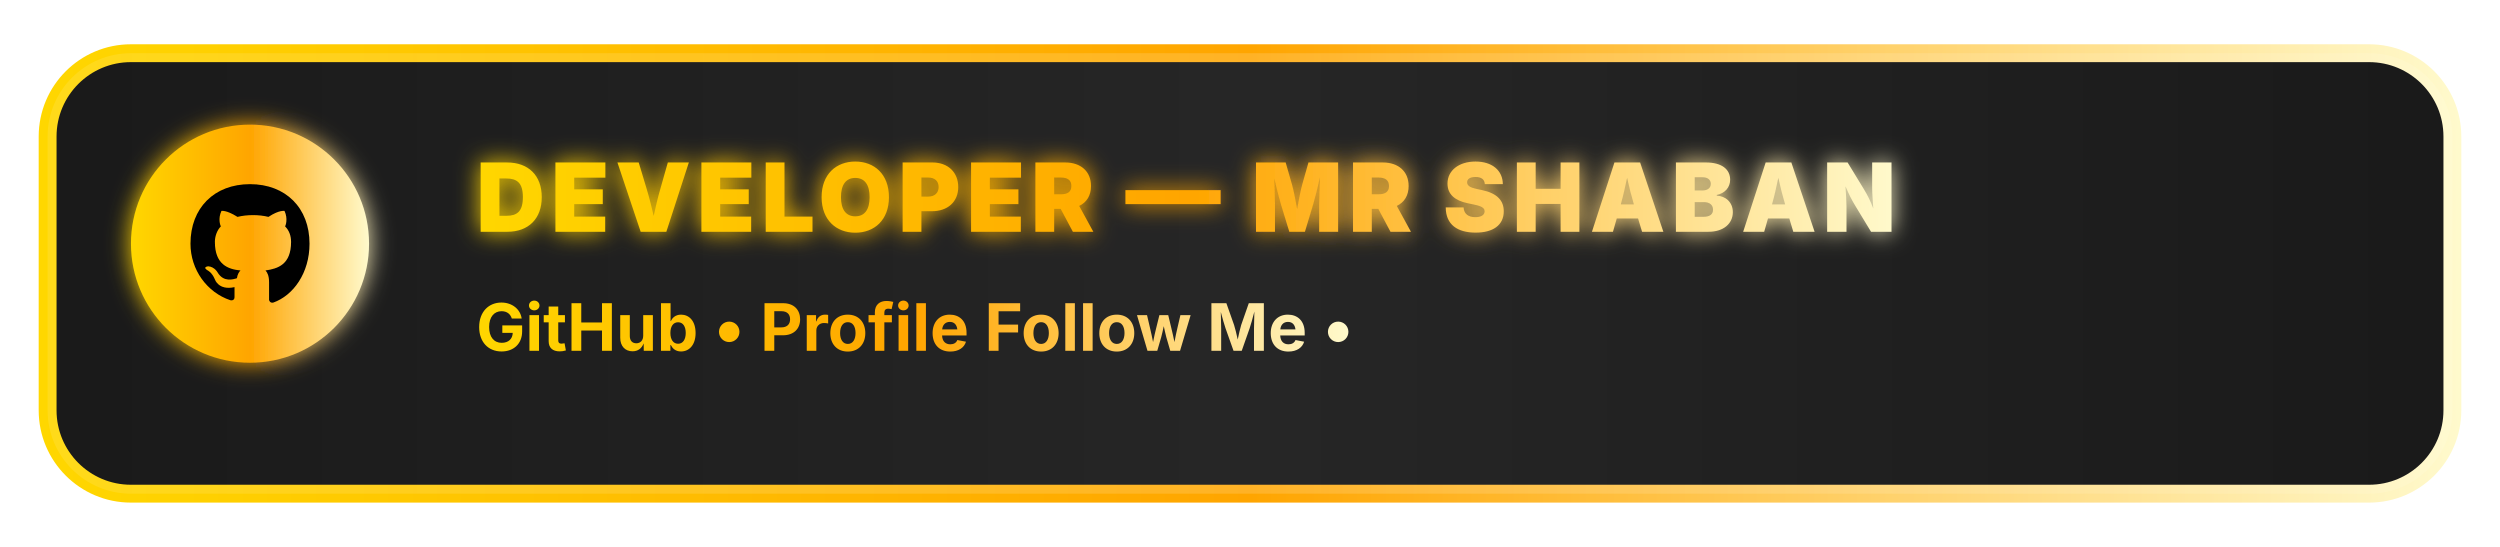
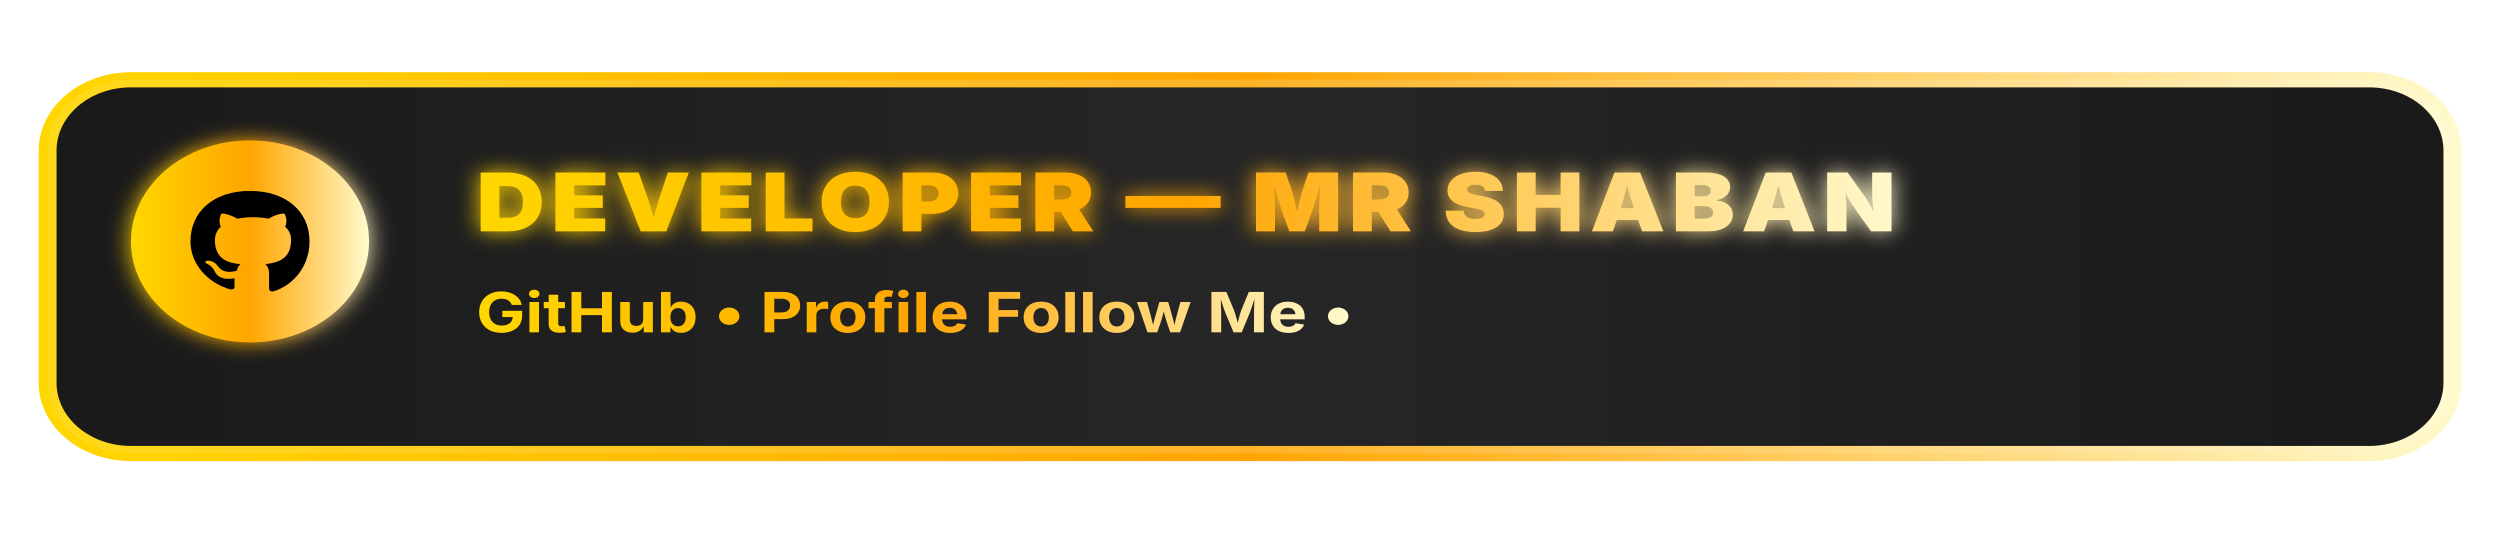
- <svg xmlns="http://www.w3.org/2000/svg" width="320" height="70" viewBox="0 0 420 90">
+ <svg xmlns="http://www.w3.org/2000/svg" width="150" height="32" viewBox="0 0 220 40">
  <defs>
    <linearGradient id="goldGrad" x1="0%" y1="0%" x2="200%" y2="0%">
      <stop offset="0%" stop-color="#FFD700" />
      <stop offset="25%" stop-color="#FFA500" />
      <stop offset="50%" stop-color="#FFFACD" />
      <stop offset="75%" stop-color="#FFC107" />
      <stop offset="100%" stop-color="#FFD700" />
      <animateTransform attributeName="gradientTransform" type="translate" from="-1,0" to="1,0" dur="3s" repeatCount="indefinite" />
    </linearGradient>
    <linearGradient id="shine" x1="-100%" y1="0" x2="200%" y2="0">
      <stop offset="0%" stop-color="white" stop-opacity="0" />
      <stop offset="50%" stop-color="white" stop-opacity="0.15" />
      <stop offset="100%" stop-color="white" stop-opacity="0" />
      <animateTransform attributeName="gradientTransform" type="translate" from="-1,0" to="1,0" dur="2s" repeatCount="indefinite" />
    </linearGradient>
    <filter id="softGlow" x="-50%" y="-50%" width="200%" height="200%">
      <feGaussianBlur in="SourceGraphic" stdDeviation="2" result="b" />
      <feMerge>
        <feMergeNode in="b" />
        <feMergeNode in="SourceGraphic" />
      </feMerge>
    </filter>
  </defs>
-   <rect x="8" y="8" rx="14" width="404" height="74" fill="#000" stroke="url(#goldGrad)" stroke-width="3">
-     <animate attributeName="stroke-width" values="3;5;3" dur="1.5s" repeatCount="indefinite" />
-   </rect>
-   <rect x="8" y="8" rx="14" width="404" height="74" fill="url(#shine)" />
-   <g transform="translate(20,18)" fill="url(#goldGrad)" filter="url(#softGlow)">
-     <circle cx="22" cy="22" r="20" fill="url(#goldGrad)" />
-     <path d="M22 12c-6 0-10 4-10 10c0 4.4 2.8 8.2 6.7 9.5c0.5 0.1 0.7-0.2 0.7-0.5              c0-0.2 0-0.9 0-1.7c-2.7 0.6-3.3-1.3-3.3-1.3c-0.5-1.2-1.2-1.5-1.2-1.5              c-1-0.6 0.1-0.7 0.1-0.7c1.1 0.1 1.6 1.1 1.6 1.1c1 1.6 2.6 1.1 3.2 0.9              c0.1-0.7 0.4-1.1 0.6-1.3c-2.1-0.2-4.3-1-4.3-4.8c0-1 0.4-2 1-2.6              c-0.1-0.2-0.5-1.3 0.1-2.6c0 0 0.8-0.2 2.7 1c0.8-0.2 1.7-0.3 2.6-0.3              s1.8 0.1 2.6 0.3c1.8-1.2 2.7-1 2.7-1c0.6 1.3 0.2 2.4 0.1 2.6              c0.7 0.7 1 1.6 1 2.6c0 3.8-2.2 4.5-4.3 4.8c0.3 0.3 0.6 0.9 0.6 1.9              c0 1.4 0 2.6 0 3c0 0.2 0.2 0.6 0.7 0.5C29.3 30.7 32 26.9 32 22              c0-6-4-10-10-10z" fill="#000" />
-     <animateTransform attributeName="transform" type="translate" values="20,18; 20,16; 20,18" dur="2.2s" repeatCount="indefinite" />
-   </g>
-   <g font-family="Segoe UI, Inter, system-ui, Arial, sans-serif" text-anchor="start">
-     <text x="80" y="38" font-size="16" font-weight="900" fill="url(#goldGrad)" filter="url(#softGlow)" letter-spacing="1">
-       DEVELOPER — MR SHABAN
-     </text>
-     <text x="80" y="58" font-size="11" font-weight="700" fill="url(#goldGrad)">
-       GitHub • Profile Follow Me • 
-     </text>
+   <g transform="scale(0.52381,0.44444)">
+     <rect x="8" y="8" rx="14" width="404" height="74" fill="#000" stroke="url(#goldGrad)" stroke-width="3">
+       <animate attributeName="stroke-width" values="3;5;3" dur="1.5s" repeatCount="indefinite" />
+     </rect>
+     <rect x="8" y="8" rx="14" width="404" height="74" fill="url(#shine)" />
+     <g transform="translate(20,18)" fill="url(#goldGrad)" filter="url(#softGlow)">
+       <circle cx="22" cy="22" r="20" fill="url(#goldGrad)" />
+       <path d="M22 12c-6 0-10 4-10 10c0 4.4 2.8 8.2 6.7 9.5c0.5 0.1 0.7-0.2 0.7-0.5                c0-0.2 0-0.9 0-1.7c-2.7 0.6-3.3-1.3-3.3-1.3c-0.5-1.2-1.2-1.5-1.2-1.5                c-1-0.6 0.1-0.7 0.1-0.7c1.1 0.1 1.6 1.1 1.6 1.1c1 1.6 2.6 1.1 3.2 0.9                c0.1-0.7 0.4-1.1 0.6-1.3c-2.1-0.2-4.3-1-4.3-4.8c0-1 0.4-2 1-2.6                c-0.1-0.2-0.5-1.3 0.1-2.6c0 0 0.8-0.2 2.7 1c0.8-0.2 1.7-0.3 2.6-0.3                s1.8 0.1 2.6 0.3c1.8-1.2 2.7-1 2.7-1c0.6 1.3 0.2 2.4 0.1 2.6                c0.7 0.7 1 1.6 1 2.6c0 3.8-2.2 4.5-4.3 4.8c0.3 0.3 0.6 0.9 0.6 1.9                c0 1.4 0 2.6 0 3c0 0.2 0.2 0.6 0.7 0.5C29.3 30.7 32 26.9 32 22                c0-6-4-10-10-10z" fill="#000" />
+       <animateTransform attributeName="transform" type="translate" values="20,18; 20,16; 20,18" dur="2.2s" repeatCount="indefinite" />
+     </g>
+     <g font-family="Segoe UI, Inter, system-ui, Arial, sans-serif" text-anchor="start">
+       <text x="80" y="38" font-size="16" font-weight="900" fill="url(#goldGrad)" filter="url(#softGlow)" letter-spacing="1">
+         DEVELOPER — MR SHABAN
+       </text>
+       <text x="80" y="58" font-size="11" font-weight="700" fill="url(#goldGrad)">
+         GitHub • Profile Follow Me • 
+       </text>
+     </g>
  </g>
</svg>
